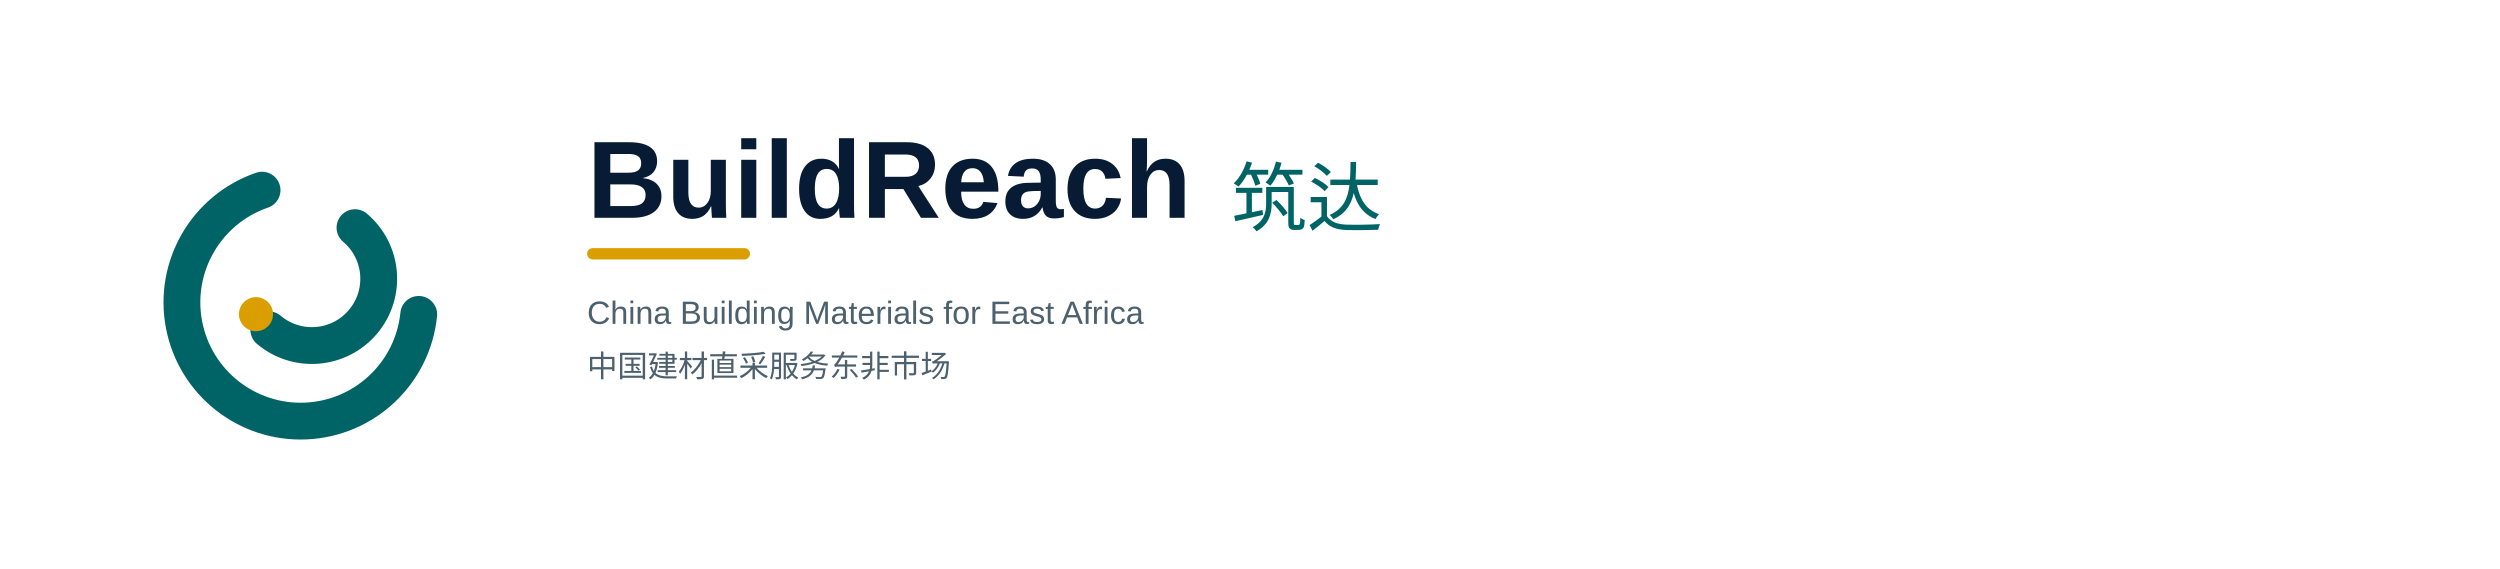
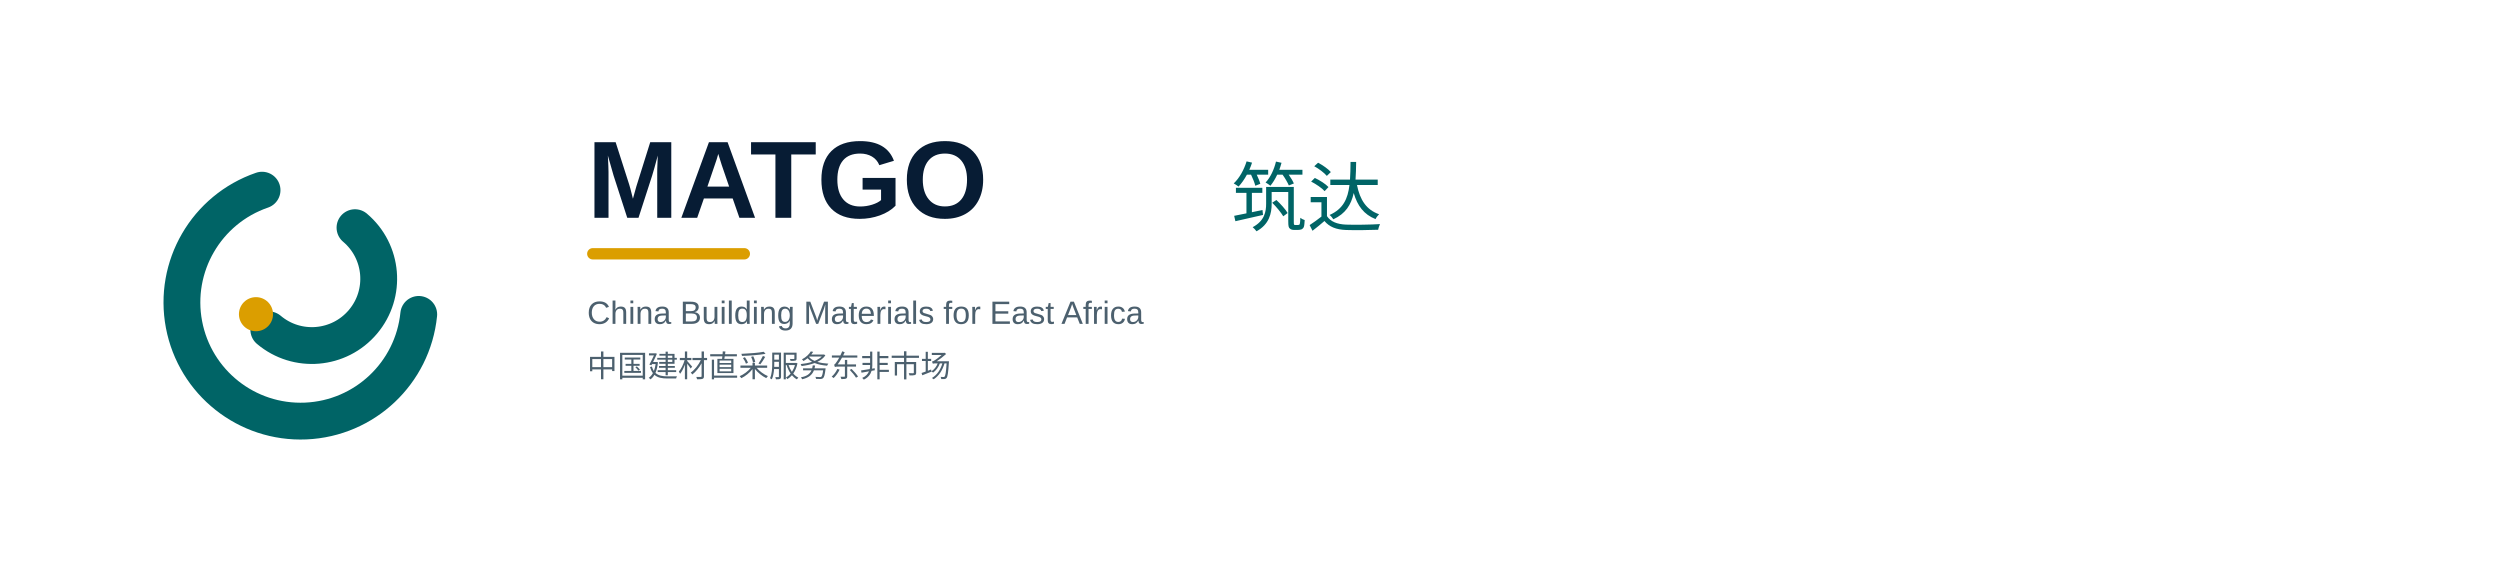
<svg xmlns="http://www.w3.org/2000/svg" width="1320" height="300" viewBox="0 0 1320 300" fill="none">
  <g transform="translate(70 58) scale(0.36)">
    <path d="M189.9 117.8 A174.1 174.1 0 1 0 419.7 300.0" stroke="#006466" stroke-width="54" stroke-linecap="round" />
    <path d="M326.2 172.8 A87.0 87.0 0 1 1 199.8 322.6" stroke="#006466" stroke-width="54" stroke-linecap="round" />
    <circle cx="181.0" cy="299.7" r="25" fill="#DB9E00" />
  </g>
-   <text x="310" y="115" font-family="Avenir Next, Arial, sans-serif" font-weight="700" font-size="58" fill="#071C34">BuildReach</text>
+   <text x="310" y="115" font-family="Avenir Next, Arial, sans-serif" font-weight="700" font-size="58" fill="#071C34">MATGO</text>
  <text x="650" y="119" font-family="STHeiti, PingFang SC, sans-serif" font-size="40" fill="#006466">筑达</text>
  <rect x="310" y="131" width="86" height="6" rx="3" fill="#DB9E00" />
  <text x="310" y="171" font-family="Arial, sans-serif" font-size="17" fill="#4C606E">China Building Materials for East Africa</text>
  <text x="310" y="199" font-family="STHeiti, PingFang SC, sans-serif" font-size="16" fill="#4C606E">中国建材直采服务东非市场</text>
</svg>
